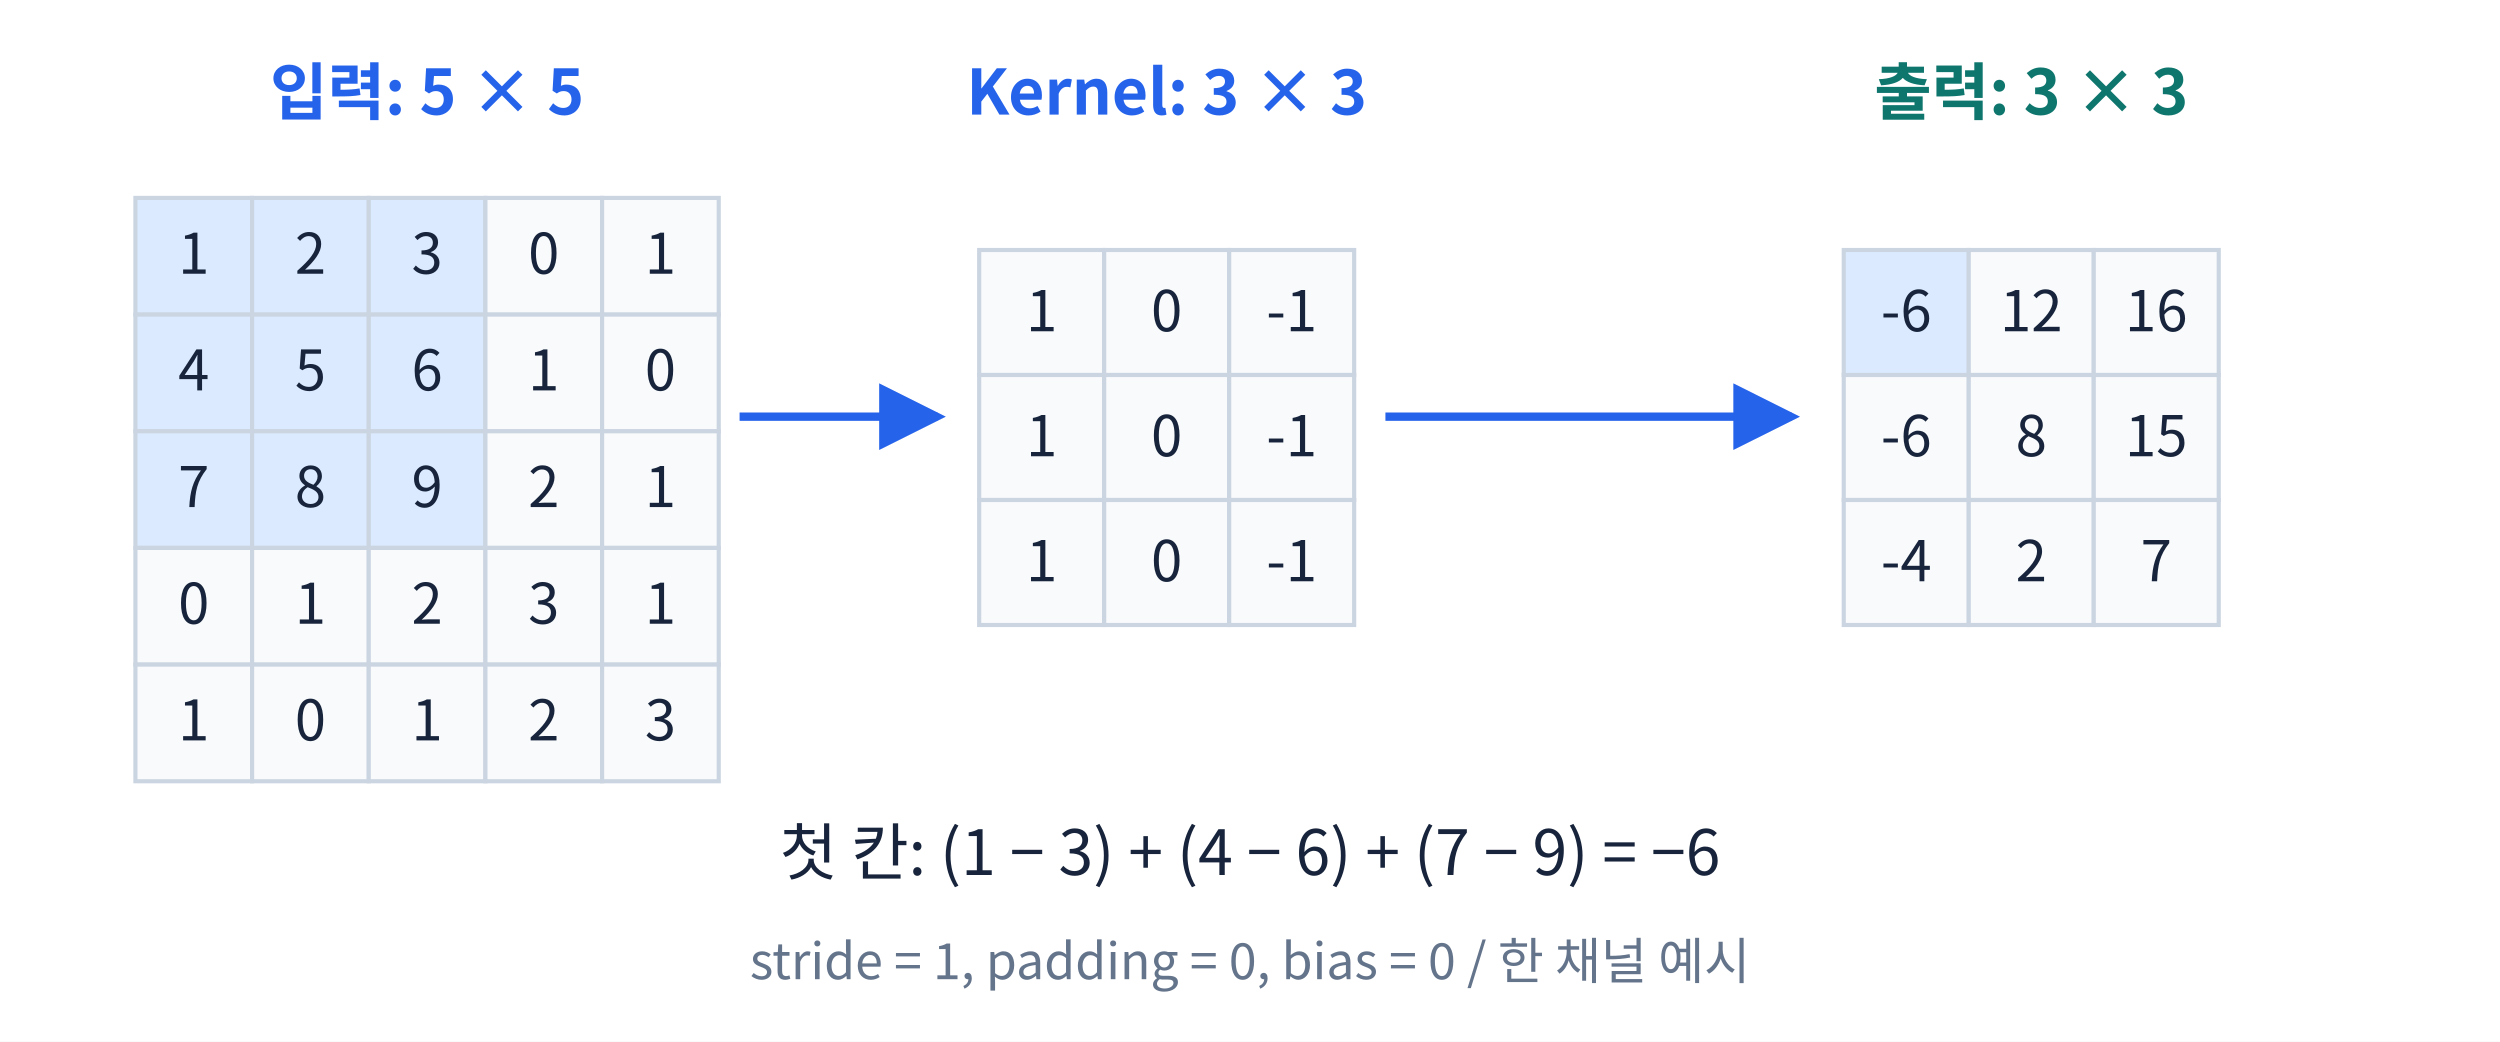
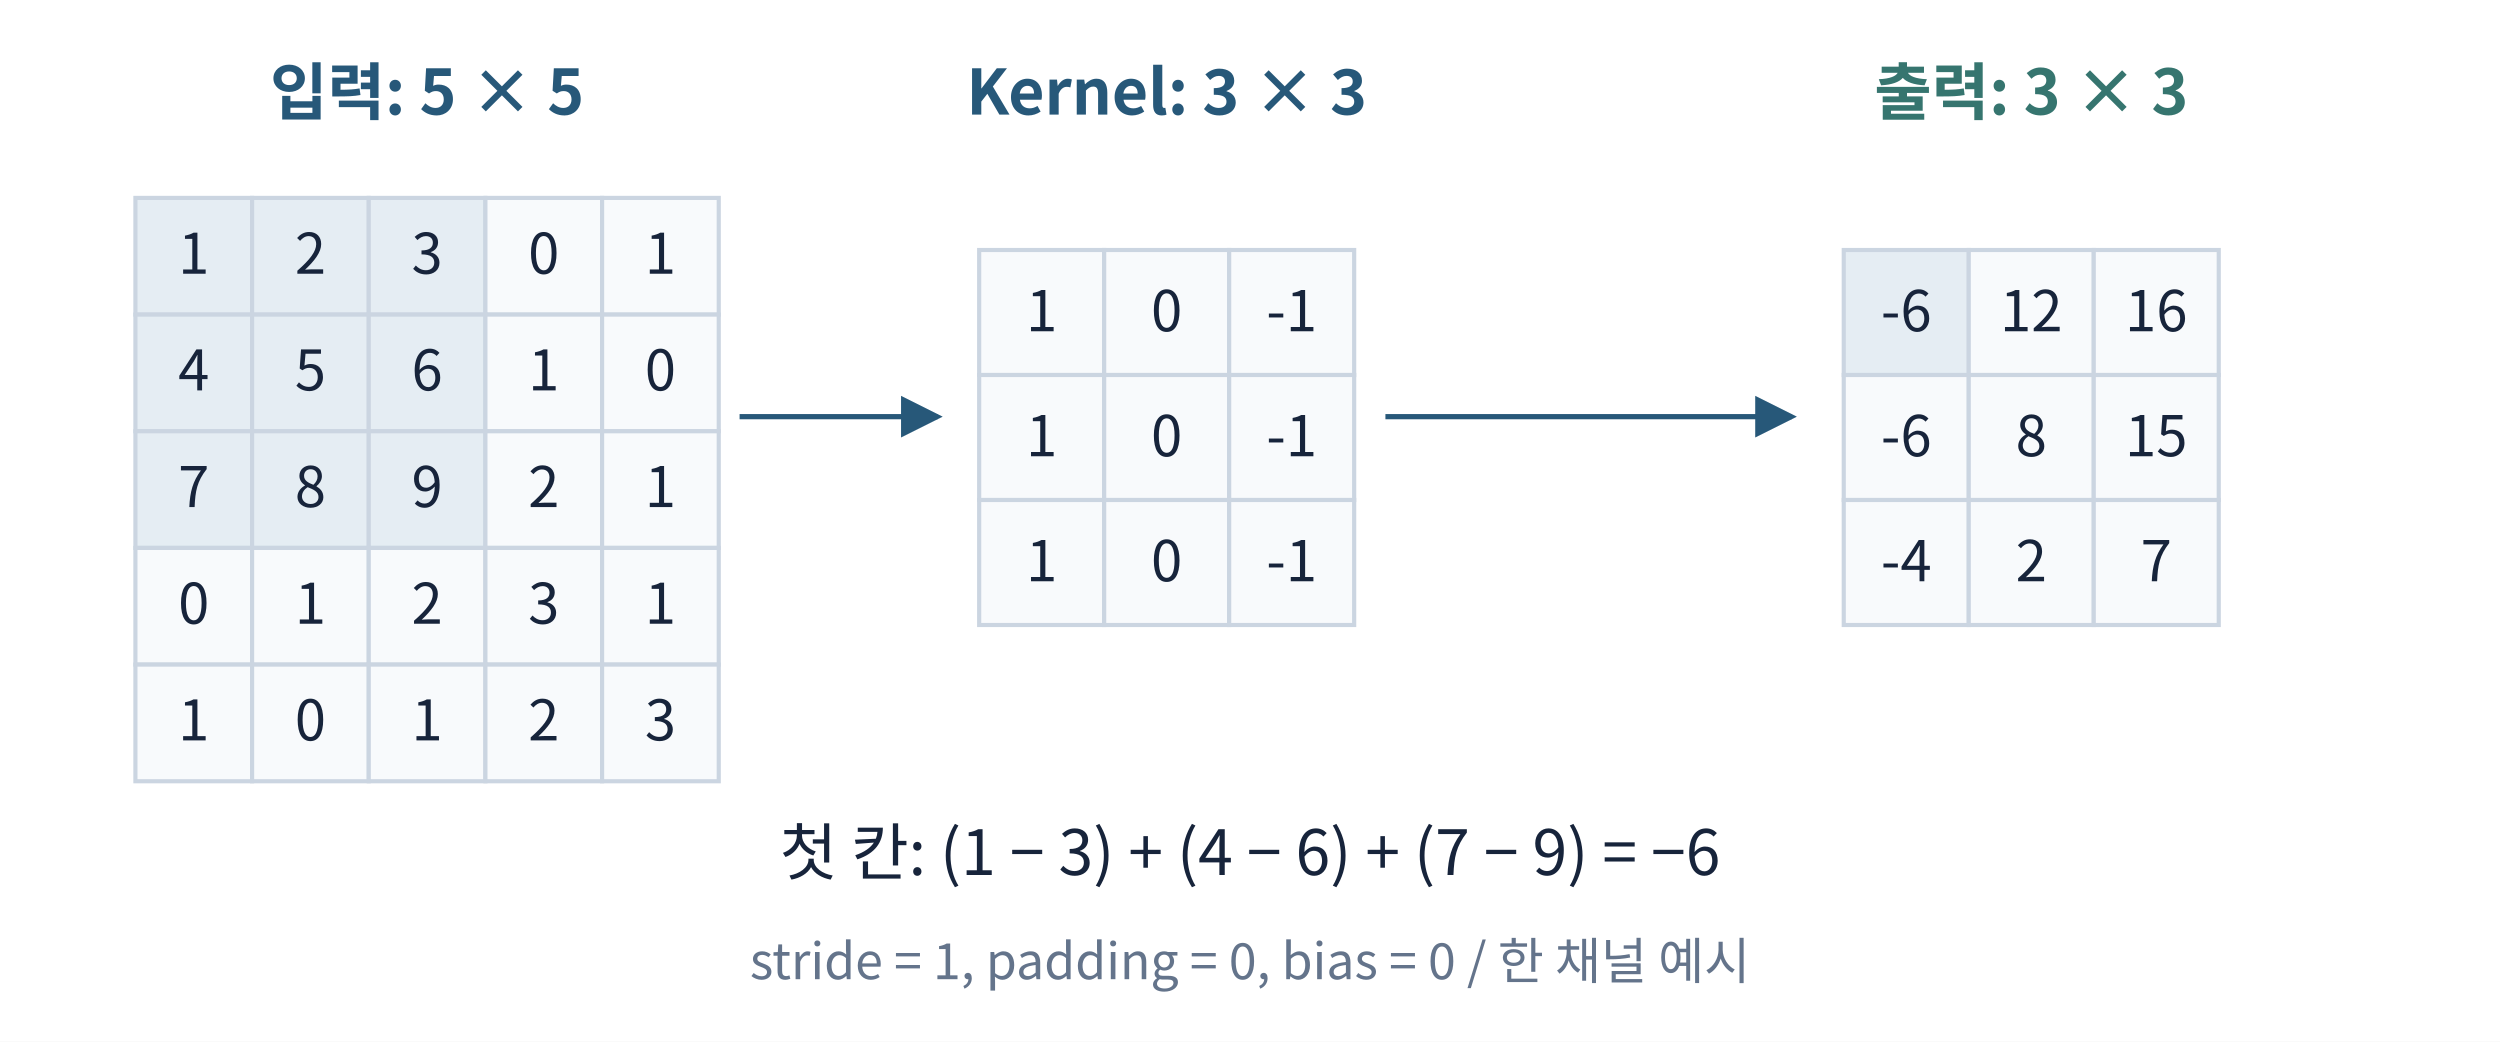
<svg xmlns="http://www.w3.org/2000/svg" viewBox="0 0 1200 500" font-family="'Noto Sans CJK KR', 'Malgun Gothic', sans-serif">
  <defs>
-     <marker id="arrow-2563eb" markerWidth="8" markerHeight="8" refX="7" refY="4" orient="auto">
-       <path d="M0 0 L8 4 L0 8Z" fill="#2563eb" />
+     <marker id="arrow-275879" markerWidth="8" markerHeight="8" refX="7" refY="4" orient="auto">
+       <path d="M0 0 L8 4 L0 8Z" fill="#275879" />
    </marker>
-     <marker id="arrow-0f766e" markerWidth="8" markerHeight="8" refX="7" refY="4" orient="auto">
-       <path d="M0 0 L8 4 L0 8Z" fill="#0f766e" />
+     <marker id="arrow-36756f" markerWidth="8" markerHeight="8" refX="7" refY="4" orient="auto">
+       <path d="M0 0 L8 4 L0 8Z" fill="#36756f" />
    </marker>
-     <marker id="arrow-ea580c" markerWidth="8" markerHeight="8" refX="7" refY="4" orient="auto">
-       <path d="M0 0 L8 4 L0 8Z" fill="#ea580c" />
+     <marker id="arrow-b2773d" markerWidth="8" markerHeight="8" refX="7" refY="4" orient="auto">
+       <path d="M0 0 L8 4 L0 8Z" fill="#b2773d" />
    </marker>
    <marker id="arrow-64748b" markerWidth="8" markerHeight="8" refX="7" refY="4" orient="auto">
      <path d="M0 0 L8 4 L0 8Z" fill="#64748b" />
    </marker>
  </defs>
  <rect width="1200" height="500" fill="white" />
-   <text x="205" y="55" font-size="30" fill="#2563eb" text-anchor="middle" font-weight="700">입력: 5 × 5</text>
-   <rect x="65" y="95" width="56" height="56" rx="0" fill="#dbeafe" stroke="#cbd5e1" stroke-width="2" />
+   <text x="205" y="55" font-size="30" fill="#275879" text-anchor="middle" font-weight="700">입력: 5 × 5</text>
+   <rect x="65" y="95" width="56" height="56" rx="0" fill="#e5edf3" stroke="#cbd5e1" stroke-width="2" />
  <text x="93.0" y="131.4" font-size="26.88" fill="#17243b" text-anchor="middle" font-weight="400">1</text>
-   <rect x="121" y="95" width="56" height="56" rx="0" fill="#dbeafe" stroke="#cbd5e1" stroke-width="2" />
+   <rect x="121" y="95" width="56" height="56" rx="0" fill="#e5edf3" stroke="#cbd5e1" stroke-width="2" />
  <text x="149.0" y="131.4" font-size="26.88" fill="#17243b" text-anchor="middle" font-weight="400">2</text>
-   <rect x="177" y="95" width="56" height="56" rx="0" fill="#dbeafe" stroke="#cbd5e1" stroke-width="2" />
+   <rect x="177" y="95" width="56" height="56" rx="0" fill="#e5edf3" stroke="#cbd5e1" stroke-width="2" />
  <text x="205.0" y="131.4" font-size="26.88" fill="#17243b" text-anchor="middle" font-weight="400">3</text>
  <rect x="233" y="95" width="56" height="56" rx="0" fill="#f8fafc" stroke="#cbd5e1" stroke-width="2" />
  <text x="261.0" y="131.4" font-size="26.88" fill="#17243b" text-anchor="middle" font-weight="400">0</text>
  <rect x="289" y="95" width="56" height="56" rx="0" fill="#f8fafc" stroke="#cbd5e1" stroke-width="2" />
  <text x="317.0" y="131.4" font-size="26.88" fill="#17243b" text-anchor="middle" font-weight="400">1</text>
-   <rect x="65" y="151" width="56" height="56" rx="0" fill="#dbeafe" stroke="#cbd5e1" stroke-width="2" />
+   <rect x="65" y="151" width="56" height="56" rx="0" fill="#e5edf3" stroke="#cbd5e1" stroke-width="2" />
  <text x="93.0" y="187.4" font-size="26.88" fill="#17243b" text-anchor="middle" font-weight="400">4</text>
-   <rect x="121" y="151" width="56" height="56" rx="0" fill="#dbeafe" stroke="#cbd5e1" stroke-width="2" />
+   <rect x="121" y="151" width="56" height="56" rx="0" fill="#e5edf3" stroke="#cbd5e1" stroke-width="2" />
  <text x="149.0" y="187.4" font-size="26.88" fill="#17243b" text-anchor="middle" font-weight="400">5</text>
-   <rect x="177" y="151" width="56" height="56" rx="0" fill="#dbeafe" stroke="#cbd5e1" stroke-width="2" />
+   <rect x="177" y="151" width="56" height="56" rx="0" fill="#e5edf3" stroke="#cbd5e1" stroke-width="2" />
  <text x="205.0" y="187.4" font-size="26.88" fill="#17243b" text-anchor="middle" font-weight="400">6</text>
  <rect x="233" y="151" width="56" height="56" rx="0" fill="#f8fafc" stroke="#cbd5e1" stroke-width="2" />
  <text x="261.0" y="187.4" font-size="26.88" fill="#17243b" text-anchor="middle" font-weight="400">1</text>
  <rect x="289" y="151" width="56" height="56" rx="0" fill="#f8fafc" stroke="#cbd5e1" stroke-width="2" />
  <text x="317.0" y="187.4" font-size="26.88" fill="#17243b" text-anchor="middle" font-weight="400">0</text>
-   <rect x="65" y="207" width="56" height="56" rx="0" fill="#dbeafe" stroke="#cbd5e1" stroke-width="2" />
+   <rect x="65" y="207" width="56" height="56" rx="0" fill="#e5edf3" stroke="#cbd5e1" stroke-width="2" />
  <text x="93.0" y="243.4" font-size="26.88" fill="#17243b" text-anchor="middle" font-weight="400">7</text>
-   <rect x="121" y="207" width="56" height="56" rx="0" fill="#dbeafe" stroke="#cbd5e1" stroke-width="2" />
+   <rect x="121" y="207" width="56" height="56" rx="0" fill="#e5edf3" stroke="#cbd5e1" stroke-width="2" />
  <text x="149.0" y="243.4" font-size="26.88" fill="#17243b" text-anchor="middle" font-weight="400">8</text>
-   <rect x="177" y="207" width="56" height="56" rx="0" fill="#dbeafe" stroke="#cbd5e1" stroke-width="2" />
+   <rect x="177" y="207" width="56" height="56" rx="0" fill="#e5edf3" stroke="#cbd5e1" stroke-width="2" />
  <text x="205.0" y="243.4" font-size="26.88" fill="#17243b" text-anchor="middle" font-weight="400">9</text>
  <rect x="233" y="207" width="56" height="56" rx="0" fill="#f8fafc" stroke="#cbd5e1" stroke-width="2" />
  <text x="261.0" y="243.4" font-size="26.88" fill="#17243b" text-anchor="middle" font-weight="400">2</text>
  <rect x="289" y="207" width="56" height="56" rx="0" fill="#f8fafc" stroke="#cbd5e1" stroke-width="2" />
  <text x="317.0" y="243.4" font-size="26.88" fill="#17243b" text-anchor="middle" font-weight="400">1</text>
  <rect x="65" y="263" width="56" height="56" rx="0" fill="#f8fafc" stroke="#cbd5e1" stroke-width="2" />
  <text x="93.0" y="299.4" font-size="26.88" fill="#17243b" text-anchor="middle" font-weight="400">0</text>
  <rect x="121" y="263" width="56" height="56" rx="0" fill="#f8fafc" stroke="#cbd5e1" stroke-width="2" />
  <text x="149.0" y="299.4" font-size="26.88" fill="#17243b" text-anchor="middle" font-weight="400">1</text>
  <rect x="177" y="263" width="56" height="56" rx="0" fill="#f8fafc" stroke="#cbd5e1" stroke-width="2" />
  <text x="205.0" y="299.4" font-size="26.88" fill="#17243b" text-anchor="middle" font-weight="400">2</text>
  <rect x="233" y="263" width="56" height="56" rx="0" fill="#f8fafc" stroke="#cbd5e1" stroke-width="2" />
  <text x="261.0" y="299.4" font-size="26.88" fill="#17243b" text-anchor="middle" font-weight="400">3</text>
  <rect x="289" y="263" width="56" height="56" rx="0" fill="#f8fafc" stroke="#cbd5e1" stroke-width="2" />
  <text x="317.0" y="299.4" font-size="26.88" fill="#17243b" text-anchor="middle" font-weight="400">1</text>
  <rect x="65" y="319" width="56" height="56" rx="0" fill="#f8fafc" stroke="#cbd5e1" stroke-width="2" />
  <text x="93.0" y="355.4" font-size="26.88" fill="#17243b" text-anchor="middle" font-weight="400">1</text>
  <rect x="121" y="319" width="56" height="56" rx="0" fill="#f8fafc" stroke="#cbd5e1" stroke-width="2" />
  <text x="149.0" y="355.4" font-size="26.88" fill="#17243b" text-anchor="middle" font-weight="400">0</text>
  <rect x="177" y="319" width="56" height="56" rx="0" fill="#f8fafc" stroke="#cbd5e1" stroke-width="2" />
  <text x="205.0" y="355.4" font-size="26.88" fill="#17243b" text-anchor="middle" font-weight="400">1</text>
  <rect x="233" y="319" width="56" height="56" rx="0" fill="#f8fafc" stroke="#cbd5e1" stroke-width="2" />
  <text x="261.0" y="355.4" font-size="26.88" fill="#17243b" text-anchor="middle" font-weight="400">2</text>
  <rect x="289" y="319" width="56" height="56" rx="0" fill="#f8fafc" stroke="#cbd5e1" stroke-width="2" />
  <text x="317.0" y="355.4" font-size="26.88" fill="#17243b" text-anchor="middle" font-weight="400">3</text>
-   <text x="560" y="55" font-size="30" fill="#2563eb" text-anchor="middle" font-weight="700">Kernel: 3 × 3</text>
+   <text x="560" y="55" font-size="30" fill="#275879" text-anchor="middle" font-weight="700">Kernel: 3 × 3</text>
  <rect x="470" y="120" width="60" height="60" rx="0" fill="#f8fafc" stroke="#cbd5e1" stroke-width="2" />
  <text x="500.0" y="159.0" font-size="27" fill="#17243b" text-anchor="middle" font-weight="400">1</text>
  <rect x="530" y="120" width="60" height="60" rx="0" fill="#f8fafc" stroke="#cbd5e1" stroke-width="2" />
  <text x="560.0" y="159.0" font-size="27" fill="#17243b" text-anchor="middle" font-weight="400">0</text>
  <rect x="590" y="120" width="60" height="60" rx="0" fill="#f8fafc" stroke="#cbd5e1" stroke-width="2" />
  <text x="620.0" y="159.0" font-size="27" fill="#17243b" text-anchor="middle" font-weight="400">-1</text>
  <rect x="470" y="180" width="60" height="60" rx="0" fill="#f8fafc" stroke="#cbd5e1" stroke-width="2" />
  <text x="500.0" y="219.0" font-size="27" fill="#17243b" text-anchor="middle" font-weight="400">1</text>
  <rect x="530" y="180" width="60" height="60" rx="0" fill="#f8fafc" stroke="#cbd5e1" stroke-width="2" />
  <text x="560.0" y="219.0" font-size="27" fill="#17243b" text-anchor="middle" font-weight="400">0</text>
  <rect x="590" y="180" width="60" height="60" rx="0" fill="#f8fafc" stroke="#cbd5e1" stroke-width="2" />
  <text x="620.0" y="219.0" font-size="27" fill="#17243b" text-anchor="middle" font-weight="400">-1</text>
  <rect x="470" y="240" width="60" height="60" rx="0" fill="#f8fafc" stroke="#cbd5e1" stroke-width="2" />
  <text x="500.0" y="279.0" font-size="27" fill="#17243b" text-anchor="middle" font-weight="400">1</text>
  <rect x="530" y="240" width="60" height="60" rx="0" fill="#f8fafc" stroke="#cbd5e1" stroke-width="2" />
  <text x="560.0" y="279.0" font-size="27" fill="#17243b" text-anchor="middle" font-weight="400">0</text>
  <rect x="590" y="240" width="60" height="60" rx="0" fill="#f8fafc" stroke="#cbd5e1" stroke-width="2" />
  <text x="620.0" y="279.0" font-size="27" fill="#17243b" text-anchor="middle" font-weight="400">-1</text>
-   <text x="975" y="55" font-size="30" fill="#0f766e" text-anchor="middle" font-weight="700">출력: 3 × 3</text>
-   <rect x="885" y="120" width="60" height="60" rx="0" fill="#dbeafe" stroke="#cbd5e1" stroke-width="2" />
+   <text x="975" y="55" font-size="30" fill="#36756f" text-anchor="middle" font-weight="700">출력: 3 × 3</text>
+   <rect x="885" y="120" width="60" height="60" rx="0" fill="#e5edf3" stroke="#cbd5e1" stroke-width="2" />
  <text x="915.0" y="159.0" font-size="27" fill="#17243b" text-anchor="middle" font-weight="400">-6</text>
  <rect x="945" y="120" width="60" height="60" rx="0" fill="#f8fafc" stroke="#cbd5e1" stroke-width="2" />
  <text x="975.0" y="159.0" font-size="27" fill="#17243b" text-anchor="middle" font-weight="400">12</text>
  <rect x="1005" y="120" width="60" height="60" rx="0" fill="#f8fafc" stroke="#cbd5e1" stroke-width="2" />
  <text x="1035.0" y="159.0" font-size="27" fill="#17243b" text-anchor="middle" font-weight="400">16</text>
  <rect x="885" y="180" width="60" height="60" rx="0" fill="#f8fafc" stroke="#cbd5e1" stroke-width="2" />
  <text x="915.0" y="219.0" font-size="27" fill="#17243b" text-anchor="middle" font-weight="400">-6</text>
  <rect x="945" y="180" width="60" height="60" rx="0" fill="#f8fafc" stroke="#cbd5e1" stroke-width="2" />
  <text x="975.0" y="219.0" font-size="27" fill="#17243b" text-anchor="middle" font-weight="400">8</text>
  <rect x="1005" y="180" width="60" height="60" rx="0" fill="#f8fafc" stroke="#cbd5e1" stroke-width="2" />
  <text x="1035.0" y="219.0" font-size="27" fill="#17243b" text-anchor="middle" font-weight="400">15</text>
  <rect x="885" y="240" width="60" height="60" rx="0" fill="#f8fafc" stroke="#cbd5e1" stroke-width="2" />
  <text x="915.0" y="279.0" font-size="27" fill="#17243b" text-anchor="middle" font-weight="400">-4</text>
  <rect x="945" y="240" width="60" height="60" rx="0" fill="#f8fafc" stroke="#cbd5e1" stroke-width="2" />
  <text x="975.0" y="279.0" font-size="27" fill="#17243b" text-anchor="middle" font-weight="400">2</text>
  <rect x="1005" y="240" width="60" height="60" rx="0" fill="#f8fafc" stroke="#cbd5e1" stroke-width="2" />
  <text x="1035.0" y="279.0" font-size="27" fill="#17243b" text-anchor="middle" font-weight="400">7</text>
-   <path d="M355 200 L450 200" stroke="#2563eb" stroke-width="4" fill="none" marker-end="url(#arrow-2563eb)" />
-   <path d="M665 200 L860 200" stroke="#2563eb" stroke-width="4" fill="none" marker-end="url(#arrow-2563eb)" />
+   <path d="M355 200 L450 200" stroke="#275879" stroke-width="2.5" fill="none" marker-end="url(#arrow-275879)" />
+   <path d="M665 200 L860 200" stroke="#275879" stroke-width="2.5" fill="none" marker-end="url(#arrow-275879)" />
  <text x="600" y="420" font-size="30" fill="#17243b" text-anchor="middle" font-weight="400">첫 칸: (1 − 3) + (4 − 6) + (7 − 9) = −6</text>
  <text x="600" y="470" font-size="24" fill="#64748b" text-anchor="middle" font-weight="400">stride = 1, padding = 0, bias = 0 / 한 채널 예시</text>
</svg>
